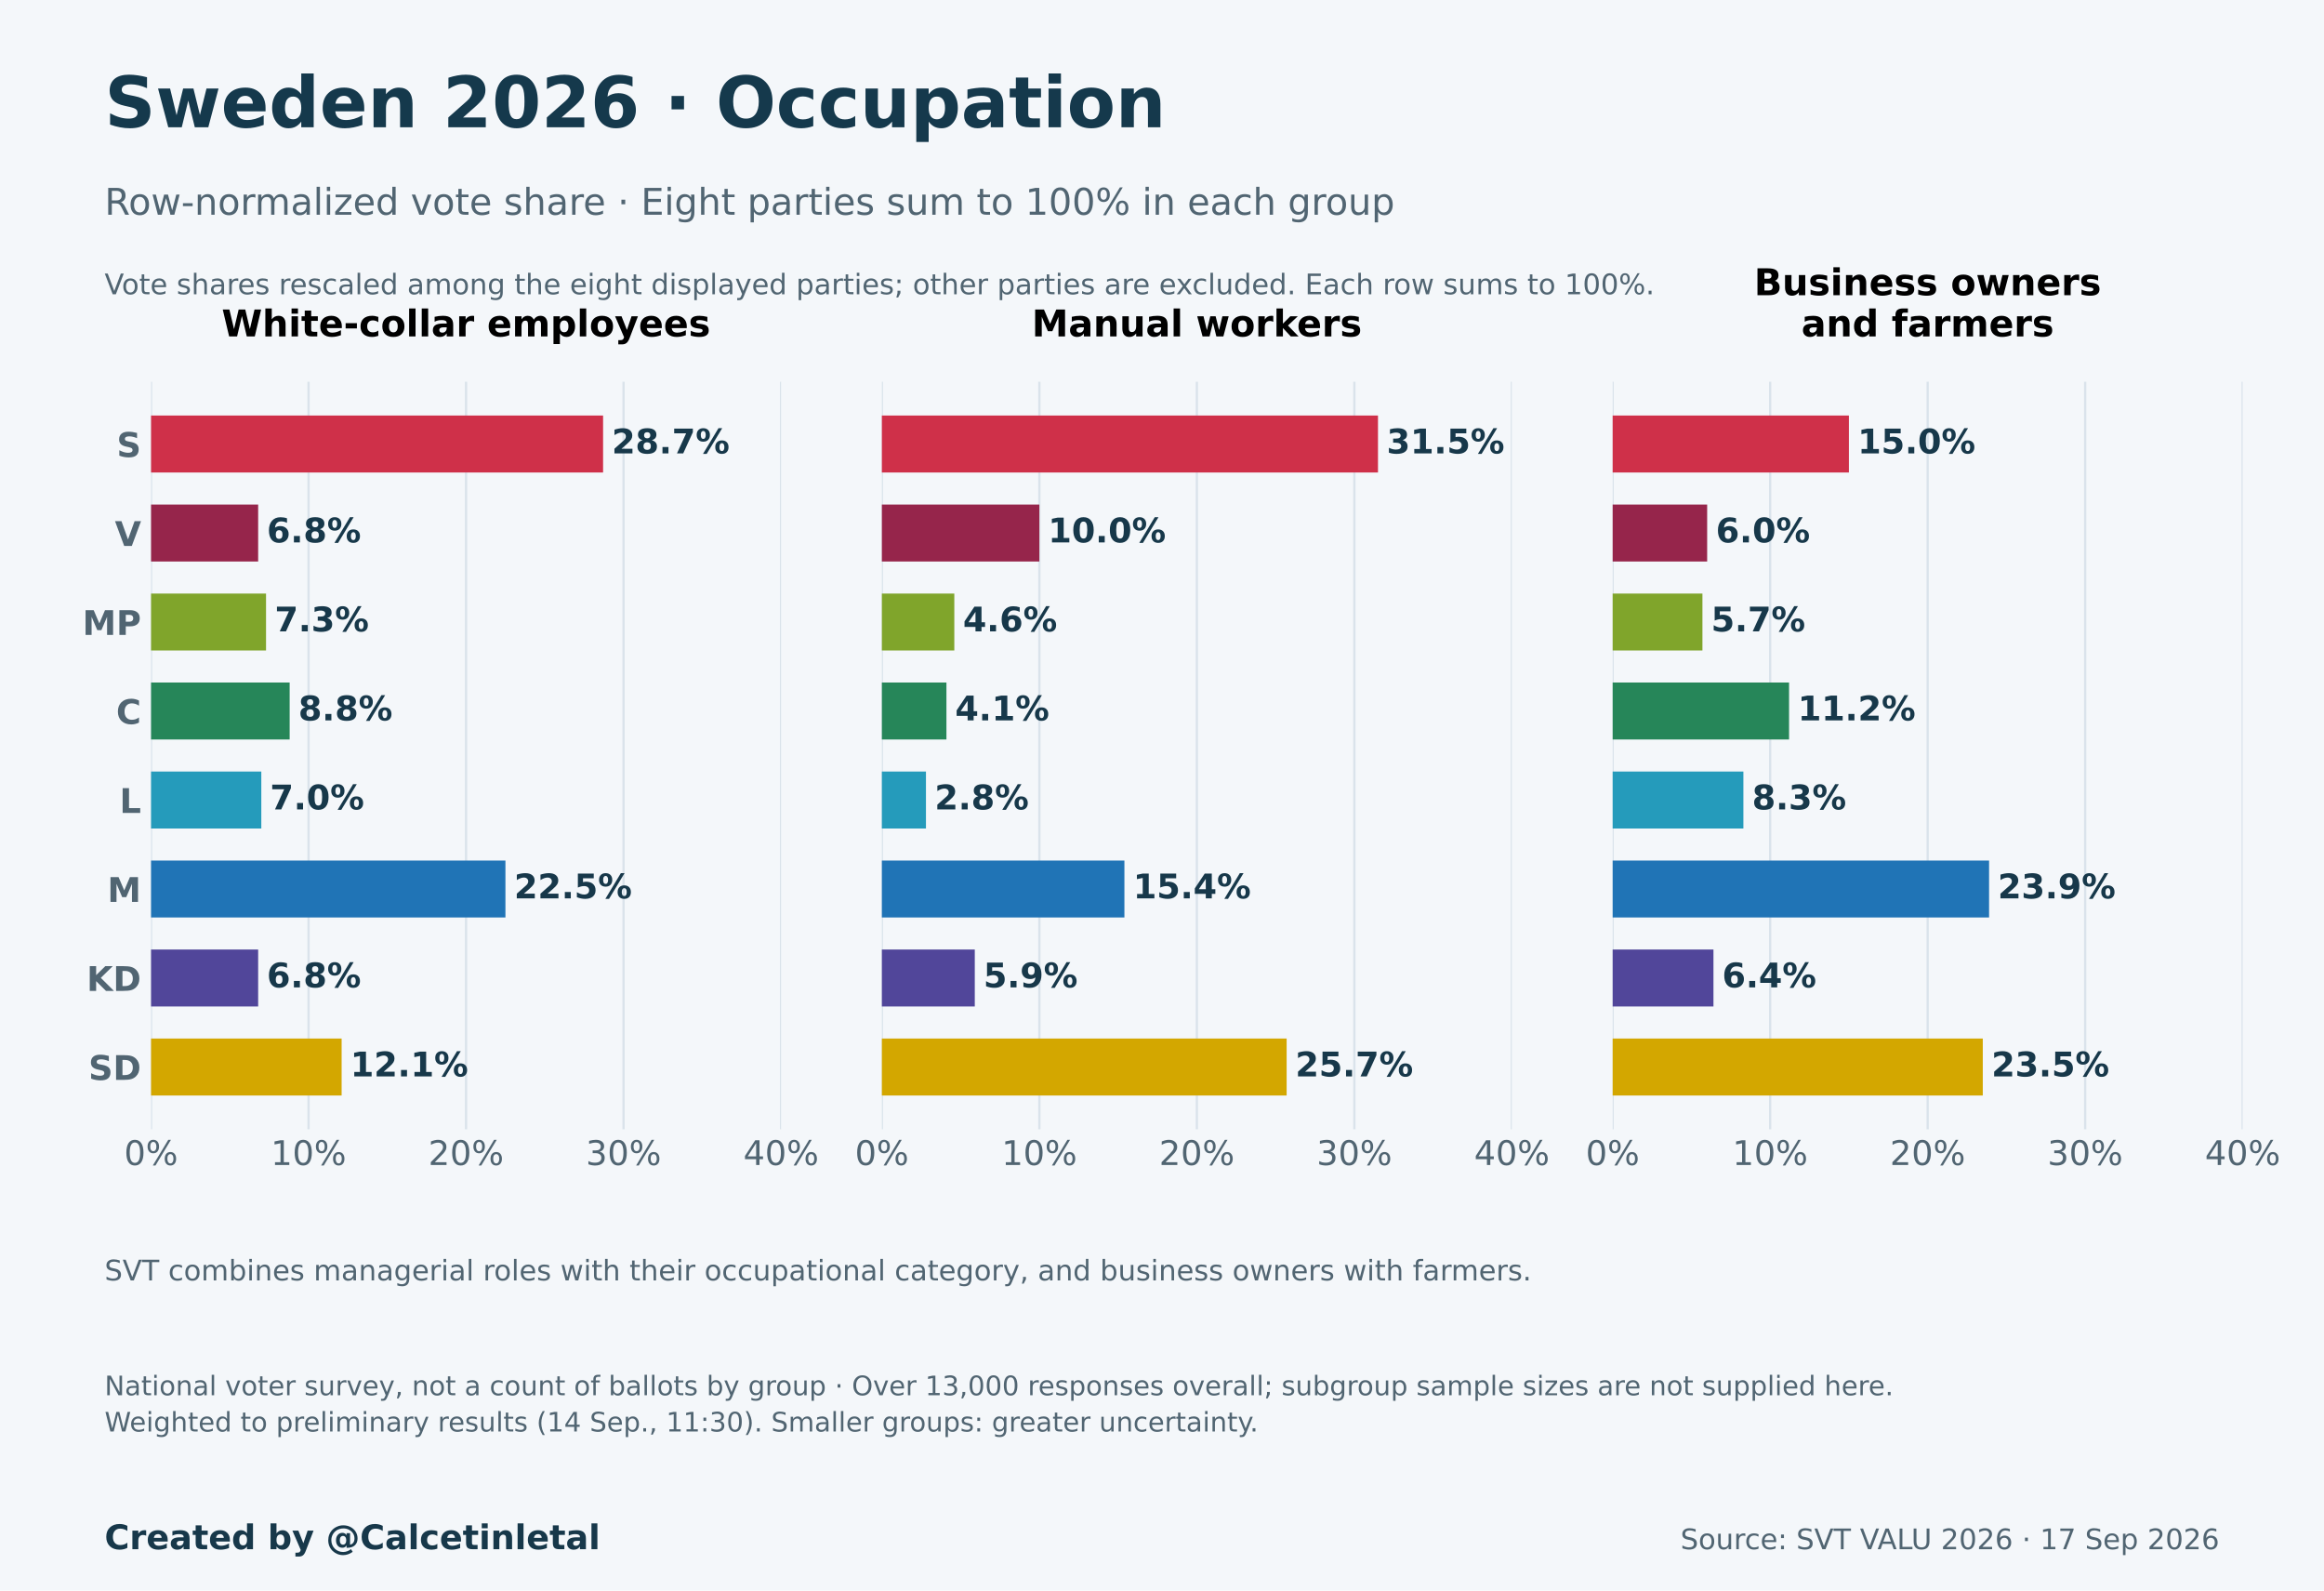
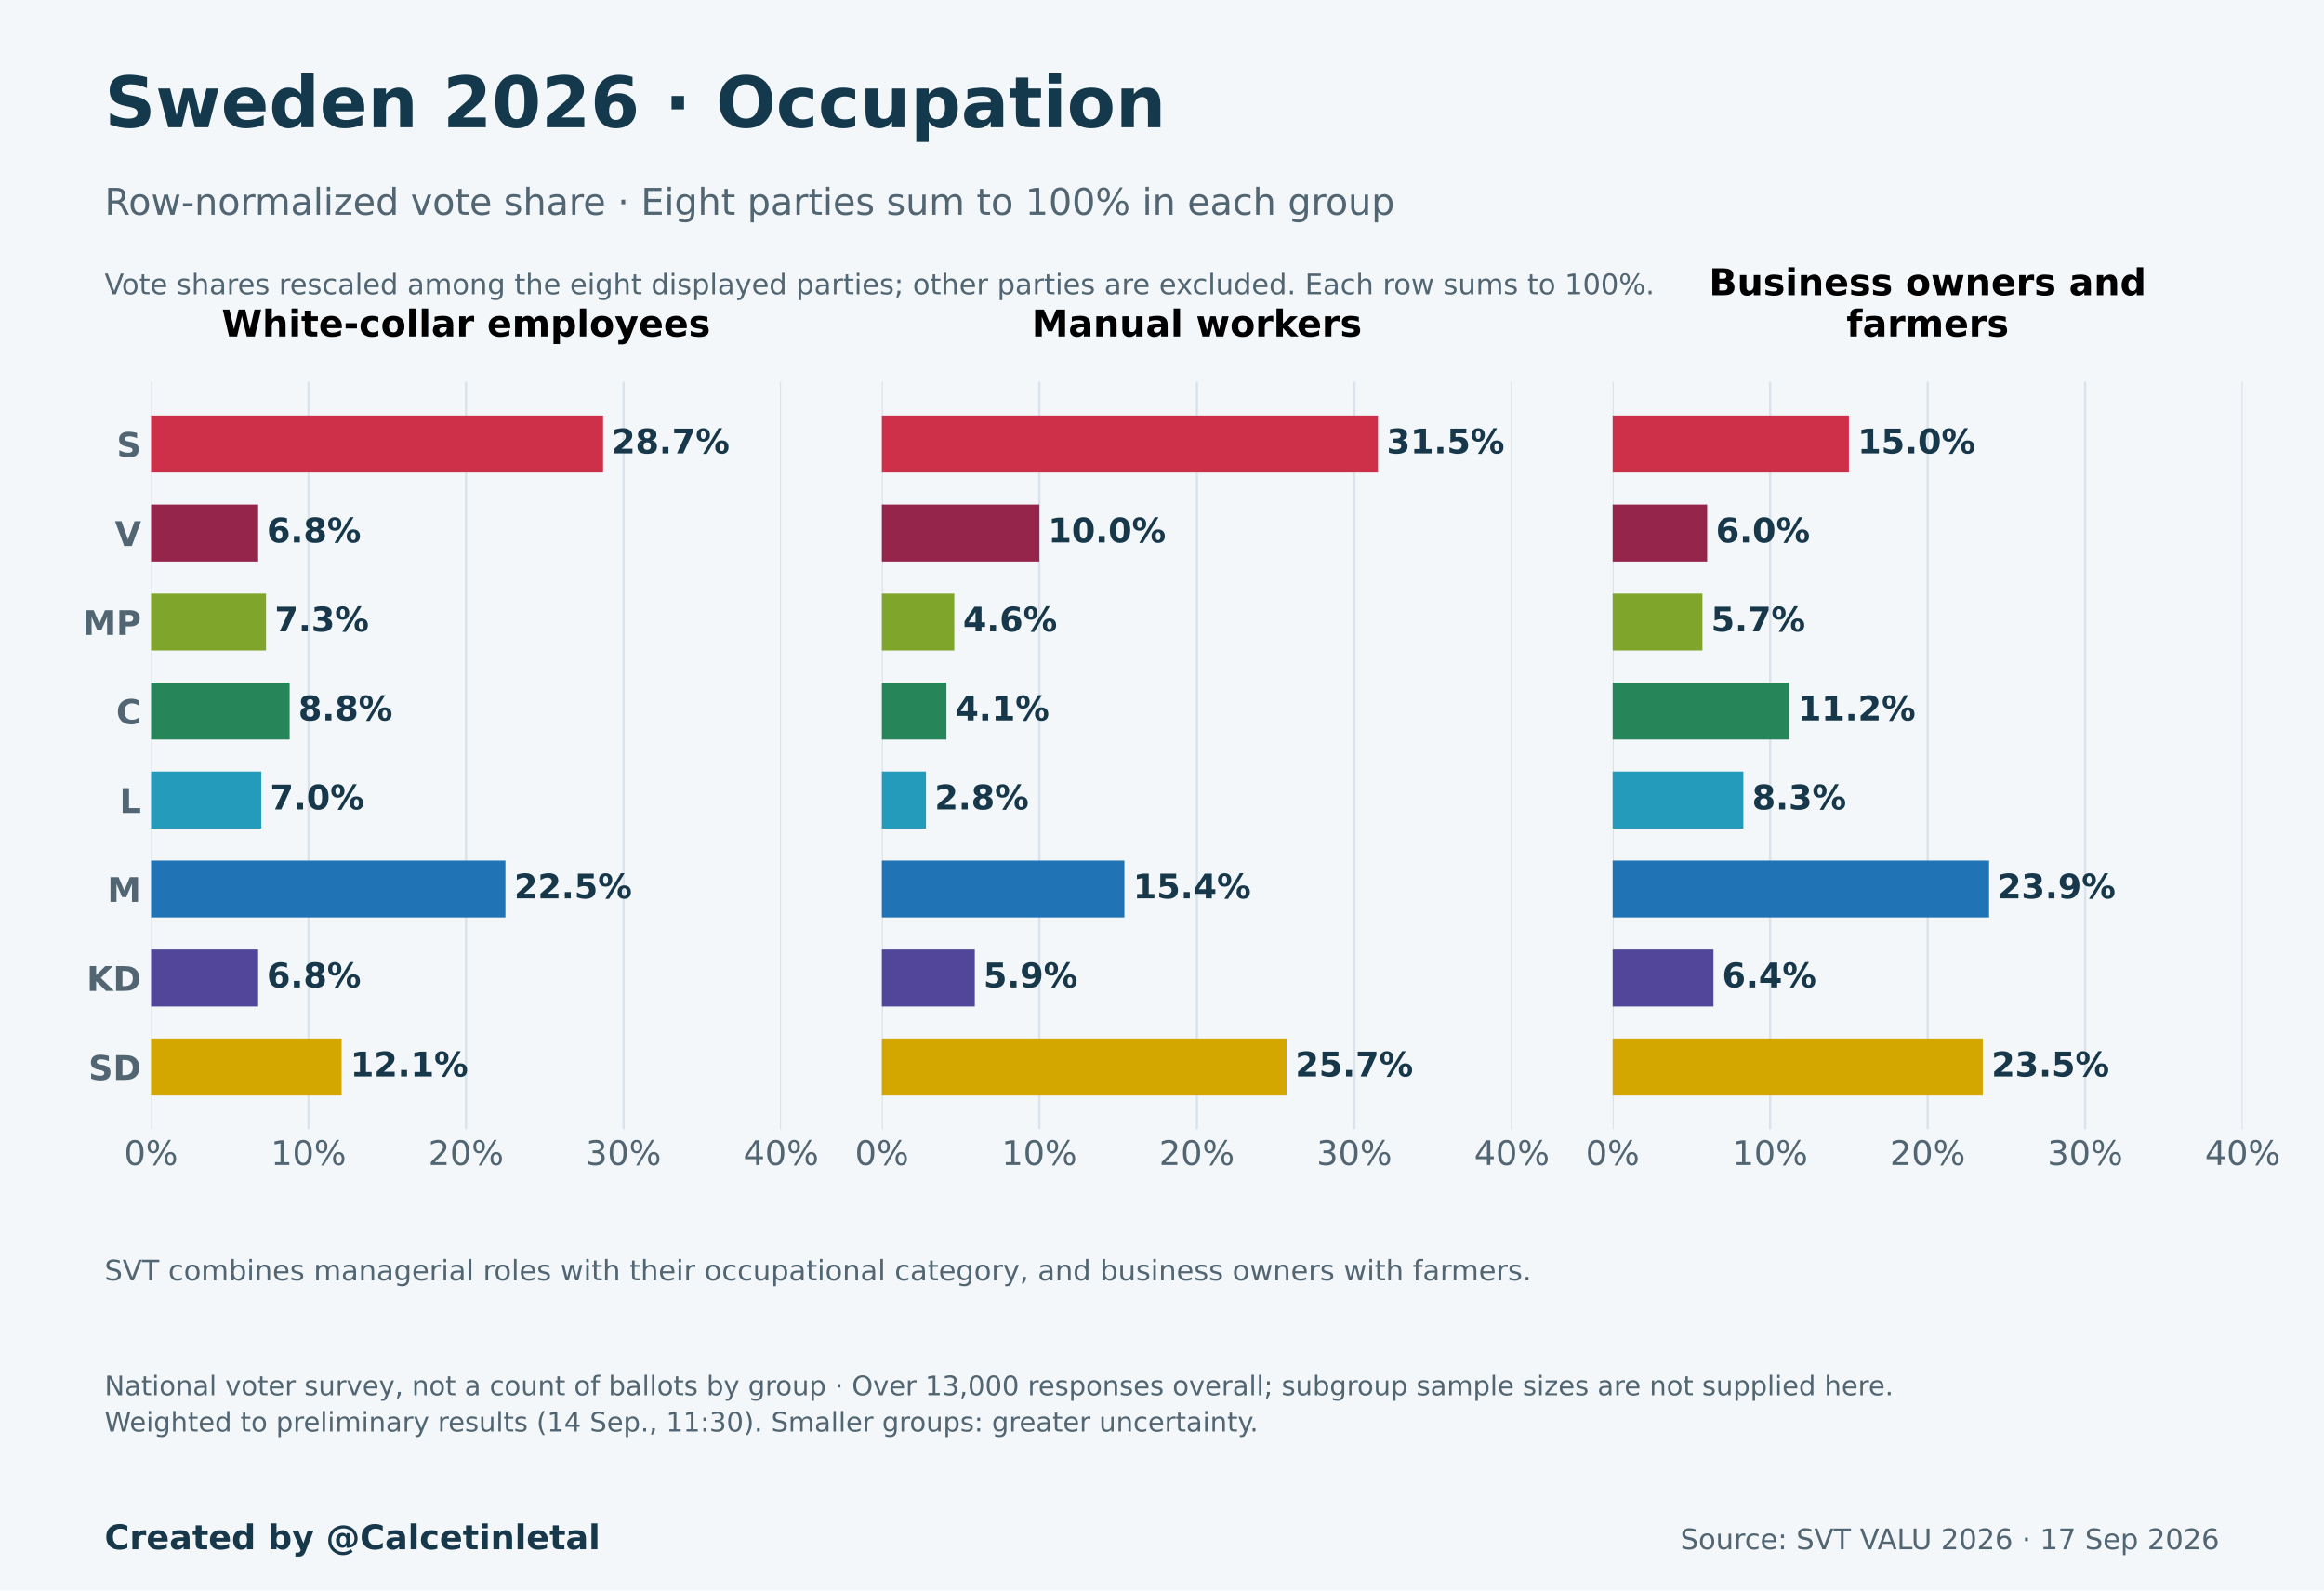
<svg xmlns="http://www.w3.org/2000/svg" xmlns:xlink="http://www.w3.org/1999/xlink" width="820.8pt" height="561.6pt" viewBox="0 0 820.8 561.6" version="1.1">
  <defs>
    <style type="text/css">*{stroke-linejoin: round; stroke-linecap: butt}</style>
  </defs>
  <g id="figure_1">
    <g id="patch_1">
      <path d="M 0 561.6 L 820.8 561.6 L 820.8 0 L 0 0 z " style="fill: #f4f7fa" />
    </g>
    <g id="axes_1">
      <g id="patch_2">
        <path d="M 53.352 398.736 L 275.858 398.736 L 275.858 134.784 L 53.352 134.784 z " style="fill: #f4f7fa" />
      </g>
      <g id="matplotlib.axis_1">
        <g id="xtick_1">
          <g id="line2d_1">
-             <path d="M 53.352 398.736 L 53.352 134.784 " clip-path="url(#p40bd8d9cf7)" style="fill: none; stroke: #dae3eb; stroke-width: 0.8; stroke-linecap: square" />
+             <path d="M 53.352 398.736 L 53.352 134.784 " clip-path="url(#pd89bf922a6)" style="fill: none; stroke: #dae3eb; stroke-width: 0.8; stroke-linecap: square" />
          </g>
          <g id="line2d_2" />
          <g id="text_1">
            <text style="font-size: 12px; font-family: 'DejaVu Sans'; text-anchor: middle; fill: #516572" x="53.352" y="411.354" transform="rotate(-0 53.352 411.3541)">0%</text>
          </g>
        </g>
        <g id="xtick_2">
          <g id="line2d_3">
-             <path d="M 108.979 398.736 L 108.979 134.784 " clip-path="url(#p40bd8d9cf7)" style="fill: none; stroke: #dae3eb; stroke-width: 0.8; stroke-linecap: square" />
+             <path d="M 108.979 398.736 L 108.979 134.784 " clip-path="url(#pd89bf922a6)" style="fill: none; stroke: #dae3eb; stroke-width: 0.8; stroke-linecap: square" />
          </g>
          <g id="line2d_4" />
          <g id="text_2">
            <text style="font-size: 12px; font-family: 'DejaVu Sans'; text-anchor: middle; fill: #516572" x="108.979" y="411.354" transform="rotate(-0 108.9785 411.3541)">10%</text>
          </g>
        </g>
        <g id="xtick_3">
          <g id="line2d_5">
-             <path d="M 164.605 398.736 L 164.605 134.784 " clip-path="url(#p40bd8d9cf7)" style="fill: none; stroke: #dae3eb; stroke-width: 0.8; stroke-linecap: square" />
+             <path d="M 164.605 398.736 L 164.605 134.784 " clip-path="url(#pd89bf922a6)" style="fill: none; stroke: #dae3eb; stroke-width: 0.8; stroke-linecap: square" />
          </g>
          <g id="line2d_6" />
          <g id="text_3">
            <text style="font-size: 12px; font-family: 'DejaVu Sans'; text-anchor: middle; fill: #516572" x="164.605" y="411.354" transform="rotate(-0 164.605 411.3541)">20%</text>
          </g>
        </g>
        <g id="xtick_4">
          <g id="line2d_7">
-             <path d="M 220.232 398.736 L 220.232 134.784 " clip-path="url(#p40bd8d9cf7)" style="fill: none; stroke: #dae3eb; stroke-width: 0.8; stroke-linecap: square" />
+             <path d="M 220.232 398.736 L 220.232 134.784 " clip-path="url(#pd89bf922a6)" style="fill: none; stroke: #dae3eb; stroke-width: 0.8; stroke-linecap: square" />
          </g>
          <g id="line2d_8" />
          <g id="text_4">
            <text style="font-size: 12px; font-family: 'DejaVu Sans'; text-anchor: middle; fill: #516572" x="220.232" y="411.354" transform="rotate(-0 220.2315 411.3541)">30%</text>
          </g>
        </g>
        <g id="xtick_5">
          <g id="line2d_9">
-             <path d="M 275.858 398.736 L 275.858 134.784 " clip-path="url(#p40bd8d9cf7)" style="fill: none; stroke: #dae3eb; stroke-width: 0.8; stroke-linecap: square" />
+             <path d="M 275.858 398.736 L 275.858 134.784 " clip-path="url(#pd89bf922a6)" style="fill: none; stroke: #dae3eb; stroke-width: 0.8; stroke-linecap: square" />
          </g>
          <g id="line2d_10" />
          <g id="text_5">
            <text style="font-size: 12px; font-family: 'DejaVu Sans'; text-anchor: middle; fill: #516572" x="275.858" y="411.354" transform="rotate(-0 275.858 411.3541)">40%</text>
          </g>
        </g>
      </g>
      <g id="matplotlib.axis_2">
        <g id="ytick_1">
          <g id="line2d_11" />
          <g id="text_6">
            <text style="font-weight: 700; font-size: 12px; font-family: 'DejaVu Sans'; text-anchor: end; fill: #516572" x="49.852" y="161.339" transform="rotate(-0 49.852 161.3391)">S</text>
          </g>
        </g>
        <g id="ytick_2">
          <g id="line2d_12" />
          <g id="text_7">
            <text style="font-weight: 700; font-size: 12px; font-family: 'DejaVu Sans'; text-anchor: end; fill: #516572" x="49.852" y="192.762" transform="rotate(-0 49.852 192.7619)">V</text>
          </g>
        </g>
        <g id="ytick_3">
          <g id="line2d_13" />
          <g id="text_8">
            <text style="font-weight: 700; font-size: 12px; font-family: 'DejaVu Sans'; text-anchor: end; fill: #516572" x="49.852" y="224.185" transform="rotate(-0 49.852 224.1848)">MP</text>
          </g>
        </g>
        <g id="ytick_4">
          <g id="line2d_14" />
          <g id="text_9">
            <text style="font-weight: 700; font-size: 12px; font-family: 'DejaVu Sans'; text-anchor: end; fill: #516572" x="49.852" y="255.608" transform="rotate(-0 49.852 255.6076)">C</text>
          </g>
        </g>
        <g id="ytick_5">
          <g id="line2d_15" />
          <g id="text_10">
            <text style="font-weight: 700; font-size: 12px; font-family: 'DejaVu Sans'; text-anchor: end; fill: #516572" x="49.852" y="287.03" transform="rotate(-0 49.852 287.0305)">L</text>
          </g>
        </g>
        <g id="ytick_6">
          <g id="line2d_16" />
          <g id="text_11">
            <text style="font-weight: 700; font-size: 12px; font-family: 'DejaVu Sans'; text-anchor: end; fill: #516572" x="49.852" y="318.453" transform="rotate(-0 49.852 318.4533)">M</text>
          </g>
        </g>
        <g id="ytick_7">
          <g id="line2d_17" />
          <g id="text_12">
            <text style="font-weight: 700; font-size: 12px; font-family: 'DejaVu Sans'; text-anchor: end; fill: #516572" x="49.852" y="349.876" transform="rotate(-0 49.852 349.8762)">KD</text>
          </g>
        </g>
        <g id="ytick_8">
          <g id="line2d_18" />
          <g id="text_13">
            <text style="font-weight: 700; font-size: 12px; font-family: 'DejaVu Sans'; text-anchor: end; fill: #516572" x="49.852" y="381.299" transform="rotate(-0 49.852 381.2991)">SD</text>
          </g>
        </g>
      </g>
      <g id="patch_3">
-         <path d="M 53.352 146.725 L 213 146.725 L 213 166.835 L 53.352 166.835 z " clip-path="url(#p40bd8d9cf7)" style="fill: #cf3049" />
+         <path d="M 53.352 146.725 L 213 146.725 L 213 166.835 L 53.352 166.835 z " clip-path="url(#pd89bf922a6)" style="fill: #cf3049" />
      </g>
      <g id="patch_4">
-         <path d="M 53.352 178.148 L 91.178 178.148 L 91.178 198.258 L 53.352 198.258 z " clip-path="url(#p40bd8d9cf7)" style="fill: #96254b" />
+         <path d="M 53.352 178.148 L 91.178 178.148 L 91.178 198.258 L 53.352 198.258 z " clip-path="url(#pd89bf922a6)" style="fill: #96254b" />
      </g>
      <g id="patch_5">
-         <path d="M 53.352 209.57 L 93.959 209.57 L 93.959 229.681 L 53.352 229.681 z " clip-path="url(#p40bd8d9cf7)" style="fill: #80a52b" />
+         <path d="M 53.352 209.57 L 93.959 209.57 L 93.959 229.681 L 53.352 229.681 z " clip-path="url(#pd89bf922a6)" style="fill: #80a52b" />
      </g>
      <g id="patch_6">
-         <path d="M 53.352 240.993 L 102.303 240.993 L 102.303 261.104 L 53.352 261.104 z " clip-path="url(#p40bd8d9cf7)" style="fill: #268659" />
+         <path d="M 53.352 240.993 L 102.303 240.993 L 102.303 261.104 L 53.352 261.104 z " clip-path="url(#pd89bf922a6)" style="fill: #268659" />
      </g>
      <g id="patch_7">
-         <path d="M 53.352 272.416 L 92.291 272.416 L 92.291 292.527 L 53.352 292.527 z " clip-path="url(#p40bd8d9cf7)" style="fill: #259bbb" />
+         <path d="M 53.352 272.416 L 92.291 272.416 L 92.291 292.527 L 53.352 292.527 z " clip-path="url(#pd89bf922a6)" style="fill: #259bbb" />
      </g>
      <g id="patch_8">
-         <path d="M 53.352 303.839 L 178.512 303.839 L 178.512 323.95 L 53.352 323.95 z " clip-path="url(#p40bd8d9cf7)" style="fill: #2074b6" />
+         <path d="M 53.352 303.839 L 178.512 303.839 L 178.512 323.95 L 53.352 323.95 z " clip-path="url(#pd89bf922a6)" style="fill: #2074b6" />
      </g>
      <g id="patch_9">
-         <path d="M 53.352 335.262 L 91.178 335.262 L 91.178 355.372 L 53.352 355.372 z " clip-path="url(#p40bd8d9cf7)" style="fill: #51469a" />
+         <path d="M 53.352 335.262 L 91.178 335.262 L 91.178 355.372 L 53.352 355.372 z " clip-path="url(#pd89bf922a6)" style="fill: #51469a" />
      </g>
      <g id="patch_10">
-         <path d="M 53.352 366.685 L 120.66 366.685 L 120.66 386.795 L 53.352 386.795 z " clip-path="url(#p40bd8d9cf7)" style="fill: #d3a700" />
+         <path d="M 53.352 366.685 L 120.66 366.685 L 120.66 386.795 L 53.352 386.795 z " clip-path="url(#pd89bf922a6)" style="fill: #d3a700" />
      </g>
      <g id="text_14">
        <text style="font-weight: 700; font-size: 12px; font-family: 'DejaVu Sans'; text-anchor: start; fill: #17384a" x="216.06" y="160.091" transform="rotate(-0 216.0595 160.0913)">28.7%</text>
      </g>
      <g id="text_15">
        <text style="font-weight: 700; font-size: 12px; font-family: 'DejaVu Sans'; text-anchor: start; fill: #17384a" x="94.237" y="191.514" transform="rotate(-0 94.23748 191.5141)">6.8%</text>
      </g>
      <g id="text_16">
        <text style="font-weight: 700; font-size: 12px; font-family: 'DejaVu Sans'; text-anchor: start; fill: #17384a" x="97.019" y="222.937" transform="rotate(-0 97.01881 222.937)">7.3%</text>
      </g>
      <g id="text_17">
        <text style="font-weight: 700; font-size: 12px; font-family: 'DejaVu Sans'; text-anchor: start; fill: #17384a" x="105.363" y="254.36" transform="rotate(-0 105.3628 254.3598)">8.8%</text>
      </g>
      <g id="text_18">
        <text style="font-weight: 700; font-size: 12px; font-family: 'DejaVu Sans'; text-anchor: start; fill: #17384a" x="95.35" y="285.783" transform="rotate(-0 95.35001 285.7827)">7.0%</text>
      </g>
      <g id="text_19">
        <text style="font-weight: 700; font-size: 12px; font-family: 'DejaVu Sans'; text-anchor: start; fill: #17384a" x="181.571" y="317.206" transform="rotate(-0 181.5711 317.2055)">22.5%</text>
      </g>
      <g id="text_20">
        <text style="font-weight: 700; font-size: 12px; font-family: 'DejaVu Sans'; text-anchor: start; fill: #17384a" x="94.237" y="348.628" transform="rotate(-0 94.23748 348.6284)">6.8%</text>
      </g>
      <g id="text_21">
        <text style="font-weight: 700; font-size: 12px; font-family: 'DejaVu Sans'; text-anchor: start; fill: #17384a" x="123.72" y="380.051" transform="rotate(-0 123.7195 380.0512)">12.1%</text>
      </g>
      <g id="text_22">
        <text style="font-weight: 700; font-size: 13px; font-family: 'DejaVu Sans'; text-anchor: middle" x="164.605" y="118.784" transform="rotate(-0 164.605 118.784)">White-collar employees</text>
      </g>
    </g>
    <g id="axes_2">
      <g id="patch_11">
        <path d="M 311.459 398.736 L 533.965 398.736 L 533.965 134.784 L 311.459 134.784 z " style="fill: #f4f7fa" />
      </g>
      <g id="matplotlib.axis_3">
        <g id="xtick_6">
          <g id="line2d_19">
-             <path d="M 311.459 398.736 L 311.459 134.784 " clip-path="url(#p6af774c483)" style="fill: none; stroke: #dae3eb; stroke-width: 0.8; stroke-linecap: square" />
+             <path d="M 311.459 398.736 L 311.459 134.784 " clip-path="url(#pd35ea6de52)" style="fill: none; stroke: #dae3eb; stroke-width: 0.8; stroke-linecap: square" />
          </g>
          <g id="line2d_20" />
          <g id="text_23">
            <text style="font-size: 12px; font-family: 'DejaVu Sans'; text-anchor: middle; fill: #516572" x="311.459" y="411.354" transform="rotate(-0 311.459 411.3541)">0%</text>
          </g>
        </g>
        <g id="xtick_7">
          <g id="line2d_21">
-             <path d="M 367.085 398.736 L 367.085 134.784 " clip-path="url(#p6af774c483)" style="fill: none; stroke: #dae3eb; stroke-width: 0.8; stroke-linecap: square" />
+             <path d="M 367.085 398.736 L 367.085 134.784 " clip-path="url(#pd35ea6de52)" style="fill: none; stroke: #dae3eb; stroke-width: 0.8; stroke-linecap: square" />
          </g>
          <g id="line2d_22" />
          <g id="text_24">
            <text style="font-size: 12px; font-family: 'DejaVu Sans'; text-anchor: middle; fill: #516572" x="367.085" y="411.354" transform="rotate(-0 367.0855 411.3541)">10%</text>
          </g>
        </g>
        <g id="xtick_8">
          <g id="line2d_23">
-             <path d="M 422.712 398.736 L 422.712 134.784 " clip-path="url(#p6af774c483)" style="fill: none; stroke: #dae3eb; stroke-width: 0.8; stroke-linecap: square" />
+             <path d="M 422.712 398.736 L 422.712 134.784 " clip-path="url(#pd35ea6de52)" style="fill: none; stroke: #dae3eb; stroke-width: 0.8; stroke-linecap: square" />
          </g>
          <g id="line2d_24" />
          <g id="text_25">
            <text style="font-size: 12px; font-family: 'DejaVu Sans'; text-anchor: middle; fill: #516572" x="422.712" y="411.354" transform="rotate(-0 422.712 411.3541)">20%</text>
          </g>
        </g>
        <g id="xtick_9">
          <g id="line2d_25">
-             <path d="M 478.339 398.736 L 478.339 134.784 " clip-path="url(#p6af774c483)" style="fill: none; stroke: #dae3eb; stroke-width: 0.8; stroke-linecap: square" />
+             <path d="M 478.339 398.736 L 478.339 134.784 " clip-path="url(#pd35ea6de52)" style="fill: none; stroke: #dae3eb; stroke-width: 0.8; stroke-linecap: square" />
          </g>
          <g id="line2d_26" />
          <g id="text_26">
            <text style="font-size: 12px; font-family: 'DejaVu Sans'; text-anchor: middle; fill: #516572" x="478.339" y="411.354" transform="rotate(-0 478.3385 411.3541)">30%</text>
          </g>
        </g>
        <g id="xtick_10">
          <g id="line2d_27">
-             <path d="M 533.965 398.736 L 533.965 134.784 " clip-path="url(#p6af774c483)" style="fill: none; stroke: #dae3eb; stroke-width: 0.8; stroke-linecap: square" />
+             <path d="M 533.965 398.736 L 533.965 134.784 " clip-path="url(#pd35ea6de52)" style="fill: none; stroke: #dae3eb; stroke-width: 0.8; stroke-linecap: square" />
          </g>
          <g id="line2d_28" />
          <g id="text_27">
            <text style="font-size: 12px; font-family: 'DejaVu Sans'; text-anchor: middle; fill: #516572" x="533.965" y="411.354" transform="rotate(-0 533.965 411.3541)">40%</text>
          </g>
        </g>
      </g>
      <g id="matplotlib.axis_4">
        <g id="ytick_9">
          <g id="line2d_29" />
        </g>
        <g id="ytick_10">
          <g id="line2d_30" />
        </g>
        <g id="ytick_11">
          <g id="line2d_31" />
        </g>
        <g id="ytick_12">
          <g id="line2d_32" />
        </g>
        <g id="ytick_13">
          <g id="line2d_33" />
        </g>
        <g id="ytick_14">
          <g id="line2d_34" />
        </g>
        <g id="ytick_15">
          <g id="line2d_35" />
        </g>
        <g id="ytick_16">
          <g id="line2d_36" />
        </g>
      </g>
      <g id="patch_12">
-         <path d="M 311.459 146.725 L 486.682 146.725 L 486.682 166.835 L 311.459 166.835 z " clip-path="url(#p6af774c483)" style="fill: #cf3049" />
+         <path d="M 311.459 146.725 L 486.682 146.725 L 486.682 166.835 L 311.459 166.835 z " clip-path="url(#pd35ea6de52)" style="fill: #cf3049" />
      </g>
      <g id="patch_13">
-         <path d="M 311.459 178.148 L 367.085 178.148 L 367.085 198.258 L 311.459 198.258 z " clip-path="url(#p6af774c483)" style="fill: #96254b" />
+         <path d="M 311.459 178.148 L 367.085 178.148 L 367.085 198.258 L 311.459 198.258 z " clip-path="url(#pd35ea6de52)" style="fill: #96254b" />
      </g>
      <g id="patch_14">
-         <path d="M 311.459 209.57 L 337.047 209.57 L 337.047 229.681 L 311.459 229.681 z " clip-path="url(#p6af774c483)" style="fill: #80a52b" />
+         <path d="M 311.459 209.57 L 337.047 209.57 L 337.047 229.681 L 311.459 229.681 z " clip-path="url(#pd35ea6de52)" style="fill: #80a52b" />
      </g>
      <g id="patch_15">
-         <path d="M 311.459 240.993 L 334.266 240.993 L 334.266 261.104 L 311.459 261.104 z " clip-path="url(#p6af774c483)" style="fill: #268659" />
+         <path d="M 311.459 240.993 L 334.266 240.993 L 334.266 261.104 L 311.459 261.104 z " clip-path="url(#pd35ea6de52)" style="fill: #268659" />
      </g>
      <g id="patch_16">
-         <path d="M 311.459 272.416 L 327.034 272.416 L 327.034 292.527 L 311.459 292.527 z " clip-path="url(#p6af774c483)" style="fill: #259bbb" />
+         <path d="M 311.459 272.416 L 327.034 272.416 L 327.034 292.527 L 311.459 292.527 z " clip-path="url(#pd35ea6de52)" style="fill: #259bbb" />
      </g>
      <g id="patch_17">
-         <path d="M 311.459 303.839 L 397.124 303.839 L 397.124 323.95 L 311.459 323.95 z " clip-path="url(#p6af774c483)" style="fill: #2074b6" />
+         <path d="M 311.459 303.839 L 397.124 303.839 L 397.124 323.95 L 311.459 323.95 z " clip-path="url(#pd35ea6de52)" style="fill: #2074b6" />
      </g>
      <g id="patch_18">
-         <path d="M 311.459 335.262 L 344.279 335.262 L 344.279 355.372 L 311.459 355.372 z " clip-path="url(#p6af774c483)" style="fill: #51469a" />
+         <path d="M 311.459 335.262 L 344.279 335.262 L 344.279 355.372 L 311.459 355.372 z " clip-path="url(#pd35ea6de52)" style="fill: #51469a" />
      </g>
      <g id="patch_19">
-         <path d="M 311.459 366.685 L 454.419 366.685 L 454.419 386.795 L 311.459 386.795 z " clip-path="url(#p6af774c483)" style="fill: #d3a700" />
+         <path d="M 311.459 366.685 L 454.419 366.685 L 454.419 386.795 L 311.459 386.795 z " clip-path="url(#pd35ea6de52)" style="fill: #d3a700" />
      </g>
      <g id="text_28">
        <text style="font-weight: 700; font-size: 12px; font-family: 'DejaVu Sans'; text-anchor: start; fill: #17384a" x="489.742" y="160.091" transform="rotate(-0 489.7419 160.0913)">31.5%</text>
      </g>
      <g id="text_29">
        <text style="font-weight: 700; font-size: 12px; font-family: 'DejaVu Sans'; text-anchor: start; fill: #17384a" x="370.145" y="191.514" transform="rotate(-0 370.145 191.5141)">10.0%</text>
      </g>
      <g id="text_30">
        <text style="font-weight: 700; font-size: 12px; font-family: 'DejaVu Sans'; text-anchor: start; fill: #17384a" x="340.107" y="222.937" transform="rotate(-0 340.1066 222.937)">4.6%</text>
      </g>
      <g id="text_31">
        <text style="font-weight: 700; font-size: 12px; font-family: 'DejaVu Sans'; text-anchor: start; fill: #17384a" x="337.325" y="254.36" transform="rotate(-0 337.3253 254.3598)">4.1%</text>
      </g>
      <g id="text_32">
        <text style="font-weight: 700; font-size: 12px; font-family: 'DejaVu Sans'; text-anchor: start; fill: #17384a" x="330.094" y="285.783" transform="rotate(-0 330.0939 285.7827)">2.8%</text>
      </g>
      <g id="text_33">
        <text style="font-weight: 700; font-size: 12px; font-family: 'DejaVu Sans'; text-anchor: start; fill: #17384a" x="400.183" y="317.206" transform="rotate(-0 400.1833 317.2055)">15.4%</text>
      </g>
      <g id="text_34">
        <text style="font-weight: 700; font-size: 12px; font-family: 'DejaVu Sans'; text-anchor: start; fill: #17384a" x="347.338" y="348.628" transform="rotate(-0 347.3381 348.6284)">5.9%</text>
      </g>
      <g id="text_35">
        <text style="font-weight: 700; font-size: 12px; font-family: 'DejaVu Sans'; text-anchor: start; fill: #17384a" x="457.479" y="380.051" transform="rotate(-0 457.4786 380.0512)">25.7%</text>
      </g>
      <g id="text_36">
        <text style="font-weight: 700; font-size: 13px; font-family: 'DejaVu Sans'; text-anchor: middle" x="422.712" y="118.784" transform="rotate(-0 422.712 118.784)">Manual workers</text>
      </g>
    </g>
    <g id="axes_3">
      <g id="patch_20">
        <path d="M 569.566 398.736 L 792.072 398.736 L 792.072 134.784 L 569.566 134.784 z " style="fill: #f4f7fa" />
      </g>
      <g id="matplotlib.axis_5">
        <g id="xtick_11">
          <g id="line2d_37">
-             <path d="M 569.566 398.736 L 569.566 134.784 " clip-path="url(#p946c15eb60)" style="fill: none; stroke: #dae3eb; stroke-width: 0.8; stroke-linecap: square" />
+             <path d="M 569.566 398.736 L 569.566 134.784 " clip-path="url(#p66a37dce47)" style="fill: none; stroke: #dae3eb; stroke-width: 0.8; stroke-linecap: square" />
          </g>
          <g id="line2d_38" />
          <g id="text_37">
            <text style="font-size: 12px; font-family: 'DejaVu Sans'; text-anchor: middle; fill: #516572" x="569.566" y="411.354" transform="rotate(-0 569.566 411.3541)">0%</text>
          </g>
        </g>
        <g id="xtick_12">
          <g id="line2d_39">
-             <path d="M 625.192 398.736 L 625.192 134.784 " clip-path="url(#p946c15eb60)" style="fill: none; stroke: #dae3eb; stroke-width: 0.8; stroke-linecap: square" />
+             <path d="M 625.192 398.736 L 625.192 134.784 " clip-path="url(#p66a37dce47)" style="fill: none; stroke: #dae3eb; stroke-width: 0.8; stroke-linecap: square" />
          </g>
          <g id="line2d_40" />
          <g id="text_38">
            <text style="font-size: 12px; font-family: 'DejaVu Sans'; text-anchor: middle; fill: #516572" x="625.192" y="411.354" transform="rotate(-0 625.1925 411.3541)">10%</text>
          </g>
        </g>
        <g id="xtick_13">
          <g id="line2d_41">
-             <path d="M 680.819 398.736 L 680.819 134.784 " clip-path="url(#p946c15eb60)" style="fill: none; stroke: #dae3eb; stroke-width: 0.8; stroke-linecap: square" />
+             <path d="M 680.819 398.736 L 680.819 134.784 " clip-path="url(#p66a37dce47)" style="fill: none; stroke: #dae3eb; stroke-width: 0.8; stroke-linecap: square" />
          </g>
          <g id="line2d_42" />
          <g id="text_39">
            <text style="font-size: 12px; font-family: 'DejaVu Sans'; text-anchor: middle; fill: #516572" x="680.819" y="411.354" transform="rotate(-0 680.819 411.3541)">20%</text>
          </g>
        </g>
        <g id="xtick_14">
          <g id="line2d_43">
-             <path d="M 736.445 398.736 L 736.445 134.784 " clip-path="url(#p946c15eb60)" style="fill: none; stroke: #dae3eb; stroke-width: 0.8; stroke-linecap: square" />
+             <path d="M 736.445 398.736 L 736.445 134.784 " clip-path="url(#p66a37dce47)" style="fill: none; stroke: #dae3eb; stroke-width: 0.8; stroke-linecap: square" />
          </g>
          <g id="line2d_44" />
          <g id="text_40">
            <text style="font-size: 12px; font-family: 'DejaVu Sans'; text-anchor: middle; fill: #516572" x="736.445" y="411.354" transform="rotate(-0 736.4455 411.3541)">30%</text>
          </g>
        </g>
        <g id="xtick_15">
          <g id="line2d_45">
-             <path d="M 792.072 398.736 L 792.072 134.784 " clip-path="url(#p946c15eb60)" style="fill: none; stroke: #dae3eb; stroke-width: 0.8; stroke-linecap: square" />
+             <path d="M 792.072 398.736 L 792.072 134.784 " clip-path="url(#p66a37dce47)" style="fill: none; stroke: #dae3eb; stroke-width: 0.8; stroke-linecap: square" />
          </g>
          <g id="line2d_46" />
          <g id="text_41">
            <text style="font-size: 12px; font-family: 'DejaVu Sans'; text-anchor: middle; fill: #516572" x="792.072" y="411.354" transform="rotate(-0 792.072 411.3541)">40%</text>
          </g>
        </g>
      </g>
      <g id="matplotlib.axis_6">
        <g id="ytick_17">
          <g id="line2d_47" />
        </g>
        <g id="ytick_18">
          <g id="line2d_48" />
        </g>
        <g id="ytick_19">
          <g id="line2d_49" />
        </g>
        <g id="ytick_20">
          <g id="line2d_50" />
        </g>
        <g id="ytick_21">
          <g id="line2d_51" />
        </g>
        <g id="ytick_22">
          <g id="line2d_52" />
        </g>
        <g id="ytick_23">
          <g id="line2d_53" />
        </g>
        <g id="ytick_24">
          <g id="line2d_54" />
        </g>
      </g>
      <g id="patch_21">
-         <path d="M 569.566 146.725 L 653.006 146.725 L 653.006 166.835 L 569.566 166.835 z " clip-path="url(#p946c15eb60)" style="fill: #cf3049" />
+         <path d="M 569.566 146.725 L 653.006 146.725 L 653.006 166.835 L 569.566 166.835 z " clip-path="url(#p66a37dce47)" style="fill: #cf3049" />
      </g>
      <g id="patch_22">
-         <path d="M 569.566 178.148 L 602.942 178.148 L 602.942 198.258 L 569.566 198.258 z " clip-path="url(#p946c15eb60)" style="fill: #96254b" />
+         <path d="M 569.566 178.148 L 602.942 178.148 L 602.942 198.258 L 569.566 198.258 z " clip-path="url(#p66a37dce47)" style="fill: #96254b" />
      </g>
      <g id="patch_23">
-         <path d="M 569.566 209.57 L 601.273 209.57 L 601.273 229.681 L 569.566 229.681 z " clip-path="url(#p946c15eb60)" style="fill: #80a52b" />
+         <path d="M 569.566 209.57 L 601.273 209.57 L 601.273 229.681 L 569.566 229.681 z " clip-path="url(#p66a37dce47)" style="fill: #80a52b" />
      </g>
      <g id="patch_24">
-         <path d="M 569.566 240.993 L 631.868 240.993 L 631.868 261.104 L 569.566 261.104 z " clip-path="url(#p946c15eb60)" style="fill: #268659" />
+         <path d="M 569.566 240.993 L 631.868 240.993 L 631.868 261.104 L 569.566 261.104 z " clip-path="url(#p66a37dce47)" style="fill: #268659" />
      </g>
      <g id="patch_25">
-         <path d="M 569.566 272.416 L 615.736 272.416 L 615.736 292.527 L 569.566 292.527 z " clip-path="url(#p946c15eb60)" style="fill: #259bbb" />
+         <path d="M 569.566 272.416 L 615.736 272.416 L 615.736 292.527 L 569.566 292.527 z " clip-path="url(#p66a37dce47)" style="fill: #259bbb" />
      </g>
      <g id="patch_26">
-         <path d="M 569.566 303.839 L 702.513 303.839 L 702.513 323.95 L 569.566 323.95 z " clip-path="url(#p946c15eb60)" style="fill: #2074b6" />
+         <path d="M 569.566 303.839 L 702.513 303.839 L 702.513 323.95 L 569.566 323.95 z " clip-path="url(#p66a37dce47)" style="fill: #2074b6" />
      </g>
      <g id="patch_27">
-         <path d="M 569.566 335.262 L 605.167 335.262 L 605.167 355.372 L 569.566 355.372 z " clip-path="url(#p946c15eb60)" style="fill: #51469a" />
+         <path d="M 569.566 335.262 L 605.167 335.262 L 605.167 355.372 L 569.566 355.372 z " clip-path="url(#p66a37dce47)" style="fill: #51469a" />
      </g>
      <g id="patch_28">
-         <path d="M 569.566 366.685 L 700.288 366.685 L 700.288 386.795 L 569.566 386.795 z " clip-path="url(#p946c15eb60)" style="fill: #d3a700" />
+         <path d="M 569.566 366.685 L 700.288 366.685 L 700.288 386.795 L 569.566 386.795 z " clip-path="url(#p66a37dce47)" style="fill: #d3a700" />
      </g>
      <g id="text_42">
        <text style="font-weight: 700; font-size: 12px; font-family: 'DejaVu Sans'; text-anchor: start; fill: #17384a" x="656.065" y="160.091" transform="rotate(-0 656.0652 160.0913)">15.0%</text>
      </g>
      <g id="text_43">
        <text style="font-weight: 700; font-size: 12px; font-family: 'DejaVu Sans'; text-anchor: start; fill: #17384a" x="606.001" y="191.514" transform="rotate(-0 606.0013 191.5141)">6.0%</text>
      </g>
      <g id="text_44">
        <text style="font-weight: 700; font-size: 12px; font-family: 'DejaVu Sans'; text-anchor: start; fill: #17384a" x="604.333" y="222.937" transform="rotate(-0 604.3325 222.937)">5.7%</text>
      </g>
      <g id="text_45">
        <text style="font-weight: 700; font-size: 12px; font-family: 'DejaVu Sans'; text-anchor: start; fill: #17384a" x="634.927" y="254.36" transform="rotate(-0 634.9271 254.3598)">11.2%</text>
      </g>
      <g id="text_46">
        <text style="font-weight: 700; font-size: 12px; font-family: 'DejaVu Sans'; text-anchor: start; fill: #17384a" x="618.795" y="285.783" transform="rotate(-0 618.7954 285.7827)">8.3%</text>
      </g>
      <g id="text_47">
        <text style="font-weight: 700; font-size: 12px; font-family: 'DejaVu Sans'; text-anchor: start; fill: #17384a" x="705.573" y="317.206" transform="rotate(-0 705.5728 317.2055)">23.9%</text>
      </g>
      <g id="text_48">
        <text style="font-weight: 700; font-size: 12px; font-family: 'DejaVu Sans'; text-anchor: start; fill: #17384a" x="608.226" y="348.628" transform="rotate(-0 608.2264 348.6284)">6.4%</text>
      </g>
      <g id="text_49">
        <text style="font-weight: 700; font-size: 12px; font-family: 'DejaVu Sans'; text-anchor: start; fill: #17384a" x="703.348" y="380.051" transform="rotate(-0 703.3477 380.0512)">23.5%</text>
      </g>
      <g id="text_50">
-         <text style="font-weight: 700; font-size: 13px; font-family: 'DejaVu Sans'" transform="translate(619.524 104.2268)">Business owners</text>
-         <text style="font-weight: 700; font-size: 13px; font-family: 'DejaVu Sans'" transform="translate(636.2148 118.784)">and farmers</text>
+         <text style="font-weight: 700; font-size: 13px; font-family: 'DejaVu Sans'" transform="translate(603.5949 104.2268)">Business owners and</text>
+         <text style="font-weight: 700; font-size: 13px; font-family: 'DejaVu Sans'" transform="translate(652.1438 118.784)">farmers</text>
      </g>
    </g>
    <g id="text_51">
      <text style="font-weight: 700; font-size: 25px; font-family: 'DejaVu Sans'; text-anchor: start; fill: #15394c" x="36.936" y="44.928" transform="rotate(-0 36.936 44.928)">Sweden 2026 · Occupation</text>
    </g>
    <g id="text_52">
      <text style="font-size: 13px; font-family: 'DejaVu Sans'; text-anchor: start; fill: #516572" x="36.936" y="75.816" transform="rotate(-0 36.936 75.816)">Row-normalized vote share · Eight parties sum to 100% in each group</text>
    </g>
    <g id="text_53">
      <text style="font-size: 10px; font-family: 'DejaVu Sans'; text-anchor: start; fill: #516572" x="36.936" y="103.896" transform="rotate(-0 36.936 103.896)">Vote shares rescaled among the eight displayed parties; other parties are excluded. Each row sums to 100%.</text>
    </g>
    <g id="text_54">
      <text style="font-size: 10px; font-family: 'DejaVu Sans'; text-anchor: start; fill: #516572" x="36.936" y="452.088" transform="rotate(-0 36.936 452.088)">SVT combines managerial roles with their occupational category, and business owners with farmers.</text>
    </g>
    <g id="text_55">
      <text style="font-size: 9.5px; font-family: 'DejaVu Sans'; fill: #516572" transform="translate(36.936 492.6365)">National voter survey, not a count of ballots by group · Over 13,000 responses overall; subgroup sample sizes are not supplied here.</text>
      <text style="font-size: 9.5px; font-family: 'DejaVu Sans'; fill: #516572" transform="translate(36.936 505.44)">Weighted to preliminary results (14 Sep., 11:30). Smaller groups: greater uncertainty.</text>
    </g>
    <g id="text_56">
      <a xlink:href="https://x.com/Calcetinletal">
        <text style="font-weight: 700; font-size: 12px; font-family: 'DejaVu Sans'; text-anchor: start; fill: #17384a" x="36.936" y="546.998" transform="rotate(-0 36.936 546.9984)">Created by @Calcetinletal</text>
      </a>
    </g>
    <g id="text_57">
      <a xlink:href="https://www.svt.se/nyheter/sa-rostade-olika-valjargrupper-gr3b30">
        <text style="font-size: 10px; font-family: 'DejaVu Sans'; text-anchor: end; fill: #516572" x="783.864" y="546.998" transform="rotate(-0 783.864 546.9984)">Source: SVT VALU 2026 · 17 Sep 2026</text>
      </a>
    </g>
  </g>
  <defs>
-     <clipPath id="p40bd8d9cf7">
+     <clipPath id="pd89bf922a6">
      <rect x="53.352" y="134.784" width="222.506" height="263.952" />
    </clipPath>
-     <clipPath id="p6af774c483">
+     <clipPath id="pd35ea6de52">
      <rect x="311.459" y="134.784" width="222.506" height="263.952" />
    </clipPath>
-     <clipPath id="p946c15eb60">
+     <clipPath id="p66a37dce47">
      <rect x="569.566" y="134.784" width="222.506" height="263.952" />
    </clipPath>
  </defs>
</svg>
